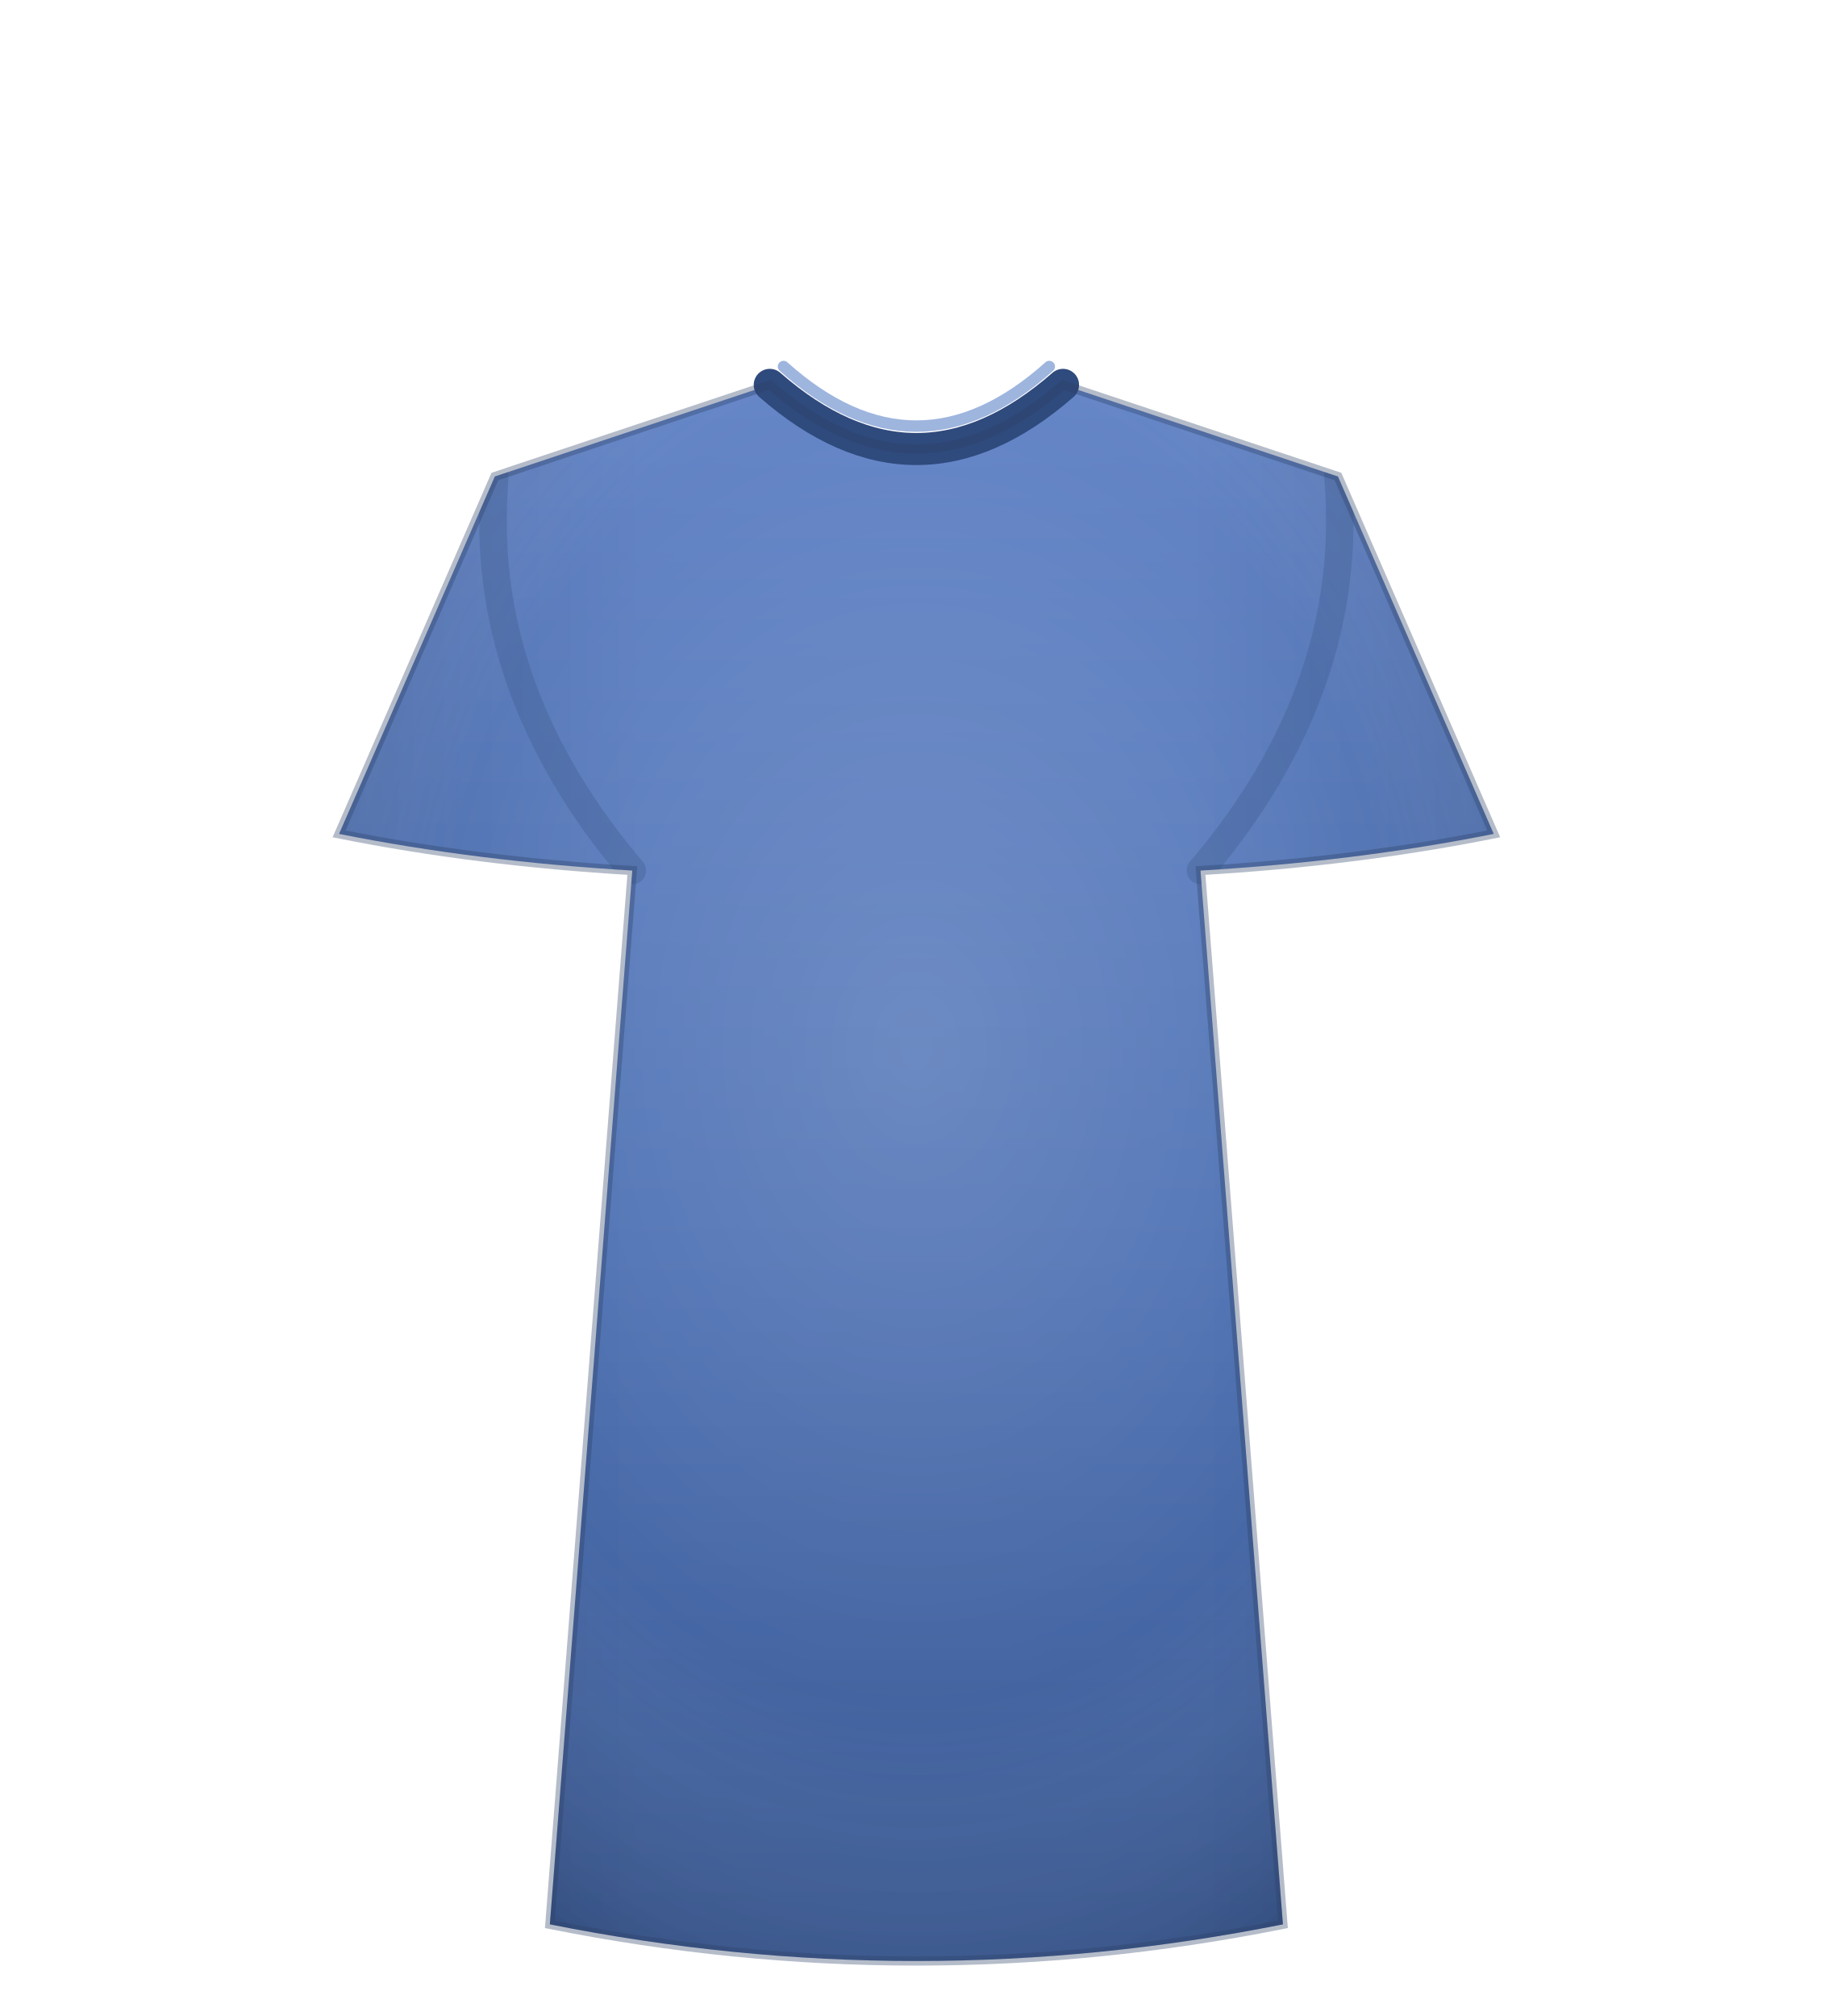
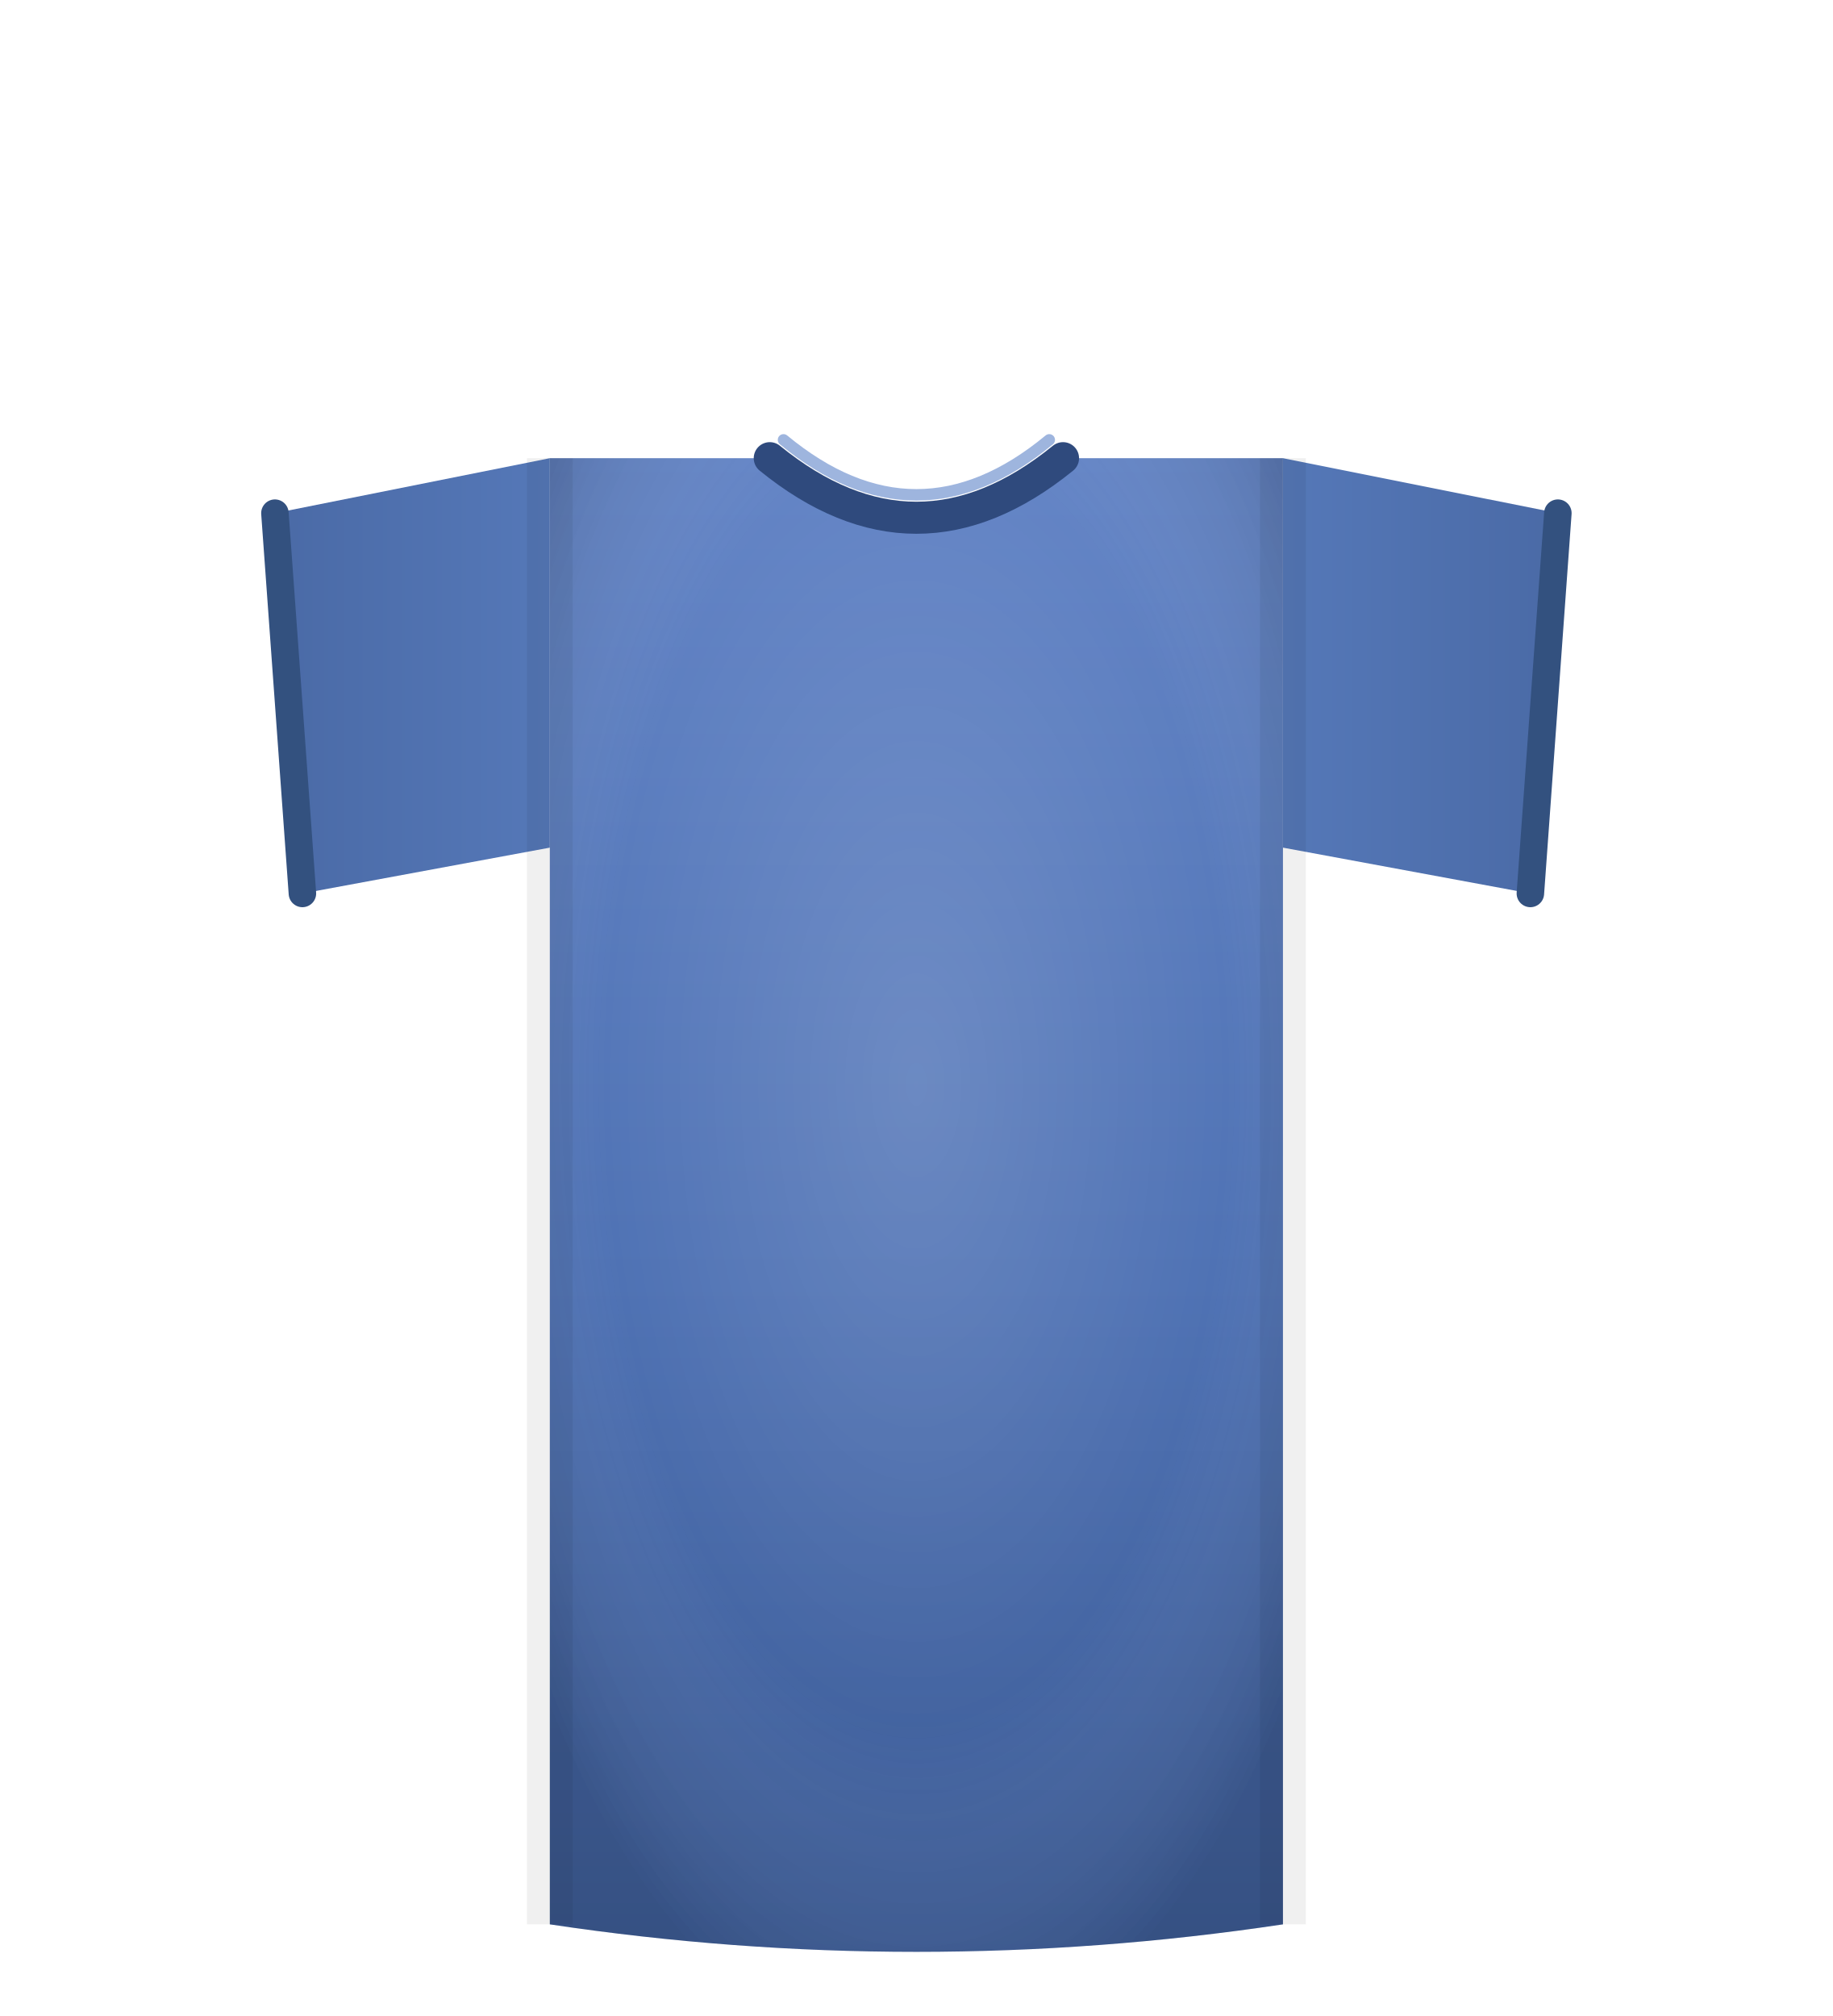
<svg xmlns="http://www.w3.org/2000/svg" width="400" height="440" viewBox="0 0 400 440">
  <defs>
-     <linearGradient id="fabric" x1="0" y1="0" x2="0" y2="1">
+     <linearGradient id="teeFabric" x1="0" y1="0" x2="0" y2="1">
      <stop offset="0" stop-color="#6485c6" />
      <stop offset="0.55" stop-color="#4f72b4" />
      <stop offset="1" stop-color="#3d5c96" />
    </linearGradient>
-     <radialGradient id="volume" cx="0.5" cy="0.42" r="0.65">
+     <linearGradient id="teeSleeveL" x1="1" y1="0" x2="0" y2="0">
+       <stop offset="0" stop-color="#5578b8" />
+       <stop offset="1" stop-color="#4a6aa6" />
+     </linearGradient>
+     <linearGradient id="teeSleeveR" x1="0" y1="0" x2="1" y2="0">
+       <stop offset="0" stop-color="#5578b8" />
+       <stop offset="1" stop-color="#4a6aa6" />
+     </linearGradient>
+     <radialGradient id="teeVolume" cx="0.5" cy="0.42" r="0.65">
      <stop offset="0" stop-color="#ffffff" stop-opacity="0.14" />
      <stop offset="0.65" stop-color="#ffffff" stop-opacity="0" />
      <stop offset="1" stop-color="#000000" stop-opacity="0.13" />
    </radialGradient>
-     <linearGradient id="leftShade" x1="0" y1="0" x2="1" y2="0">
-       <stop offset="0" stop-color="#000000" stop-opacity="0.16" />
-       <stop offset="1" stop-color="#000000" stop-opacity="0" />
-     </linearGradient>
-     <linearGradient id="rightShade" x1="1" y1="0" x2="0" y2="0">
-       <stop offset="0" stop-color="#000000" stop-opacity="0.16" />
-       <stop offset="1" stop-color="#000000" stop-opacity="0" />
-     </linearGradient>
-     <path id="tee" d="       M168,84       L108,104       L74,182       Q104,188 138,190       L120,420       Q200,436 280,420       L262,190       Q296,188 326,182       L292,104       L232,84       Q200,112 168,84       Z" />
  </defs>
-   <use href="#tee" fill="url(#fabric)" />
-   <use href="#tee" fill="url(#volume)" />
-   <clipPath id="clip">
-     <use href="#tee" />
-   </clipPath>
-   <g clip-path="url(#clip)">
-     <rect x="0" y="0" width="140" height="440" fill="url(#leftShade)" />
-     <rect x="260" y="0" width="140" height="440" fill="url(#rightShade)" />
-     <path d="M108,104 Q104,150 138,190" fill="none" stroke="#2f4a7d" stroke-width="6" stroke-linecap="round" opacity="0.25" />
-     <path d="M292,104 Q296,150 262,190" fill="none" stroke="#2f4a7d" stroke-width="6" stroke-linecap="round" opacity="0.25" />
-   </g>
-   <path d="M168,84 Q200,112 232,84" fill="none" stroke="#2f4a7d" stroke-width="7" stroke-linecap="round" />
-   <path d="M171,80 Q200,106 229,80" fill="none" stroke="#86a2d6" stroke-width="2.5" stroke-linecap="round" opacity="0.8" />
-   <use href="#tee" fill="none" stroke="#2b3f66" stroke-width="2" stroke-opacity="0.35" />
+   <polygon points="120,100 60,112 66,195 120,185" fill="url(#teeSleeveL)" />
+   <polygon points="280,100 340,112 334,195 280,185" fill="url(#teeSleeveR)" />
+   <line x1="60" y1="112" x2="66" y2="195" stroke="#33517f" stroke-width="6" stroke-linecap="round" />
+   <line x1="340" y1="112" x2="334" y2="195" stroke="#33517f" stroke-width="6" stroke-linecap="round" />
+   <path d="M120,100 L168,100 Q200,126 232,100 L280,100 L280,420 Q200,432 120,420 Z" fill="url(#teeFabric)" />
+   <path d="M120,100 L168,100 Q200,126 232,100 L280,100 L280,420 Q200,432 120,420 Z" fill="url(#teeVolume)" />
+   <path d="M168,100 Q200,126 232,100" fill="none" stroke="#2f4a7d" stroke-width="7" stroke-linecap="round" />
+   <path d="M171,96 Q200,120 229,96" fill="none" stroke="#86a2d6" stroke-width="2.5" stroke-linecap="round" opacity="0.8" />
+   <path d="M120,100 L120,420" fill="none" stroke="#000000" stroke-width="10" opacity="0.06" />
+   <path d="M280,100 L280,420" fill="none" stroke="#000000" stroke-width="10" opacity="0.06" />
</svg>
